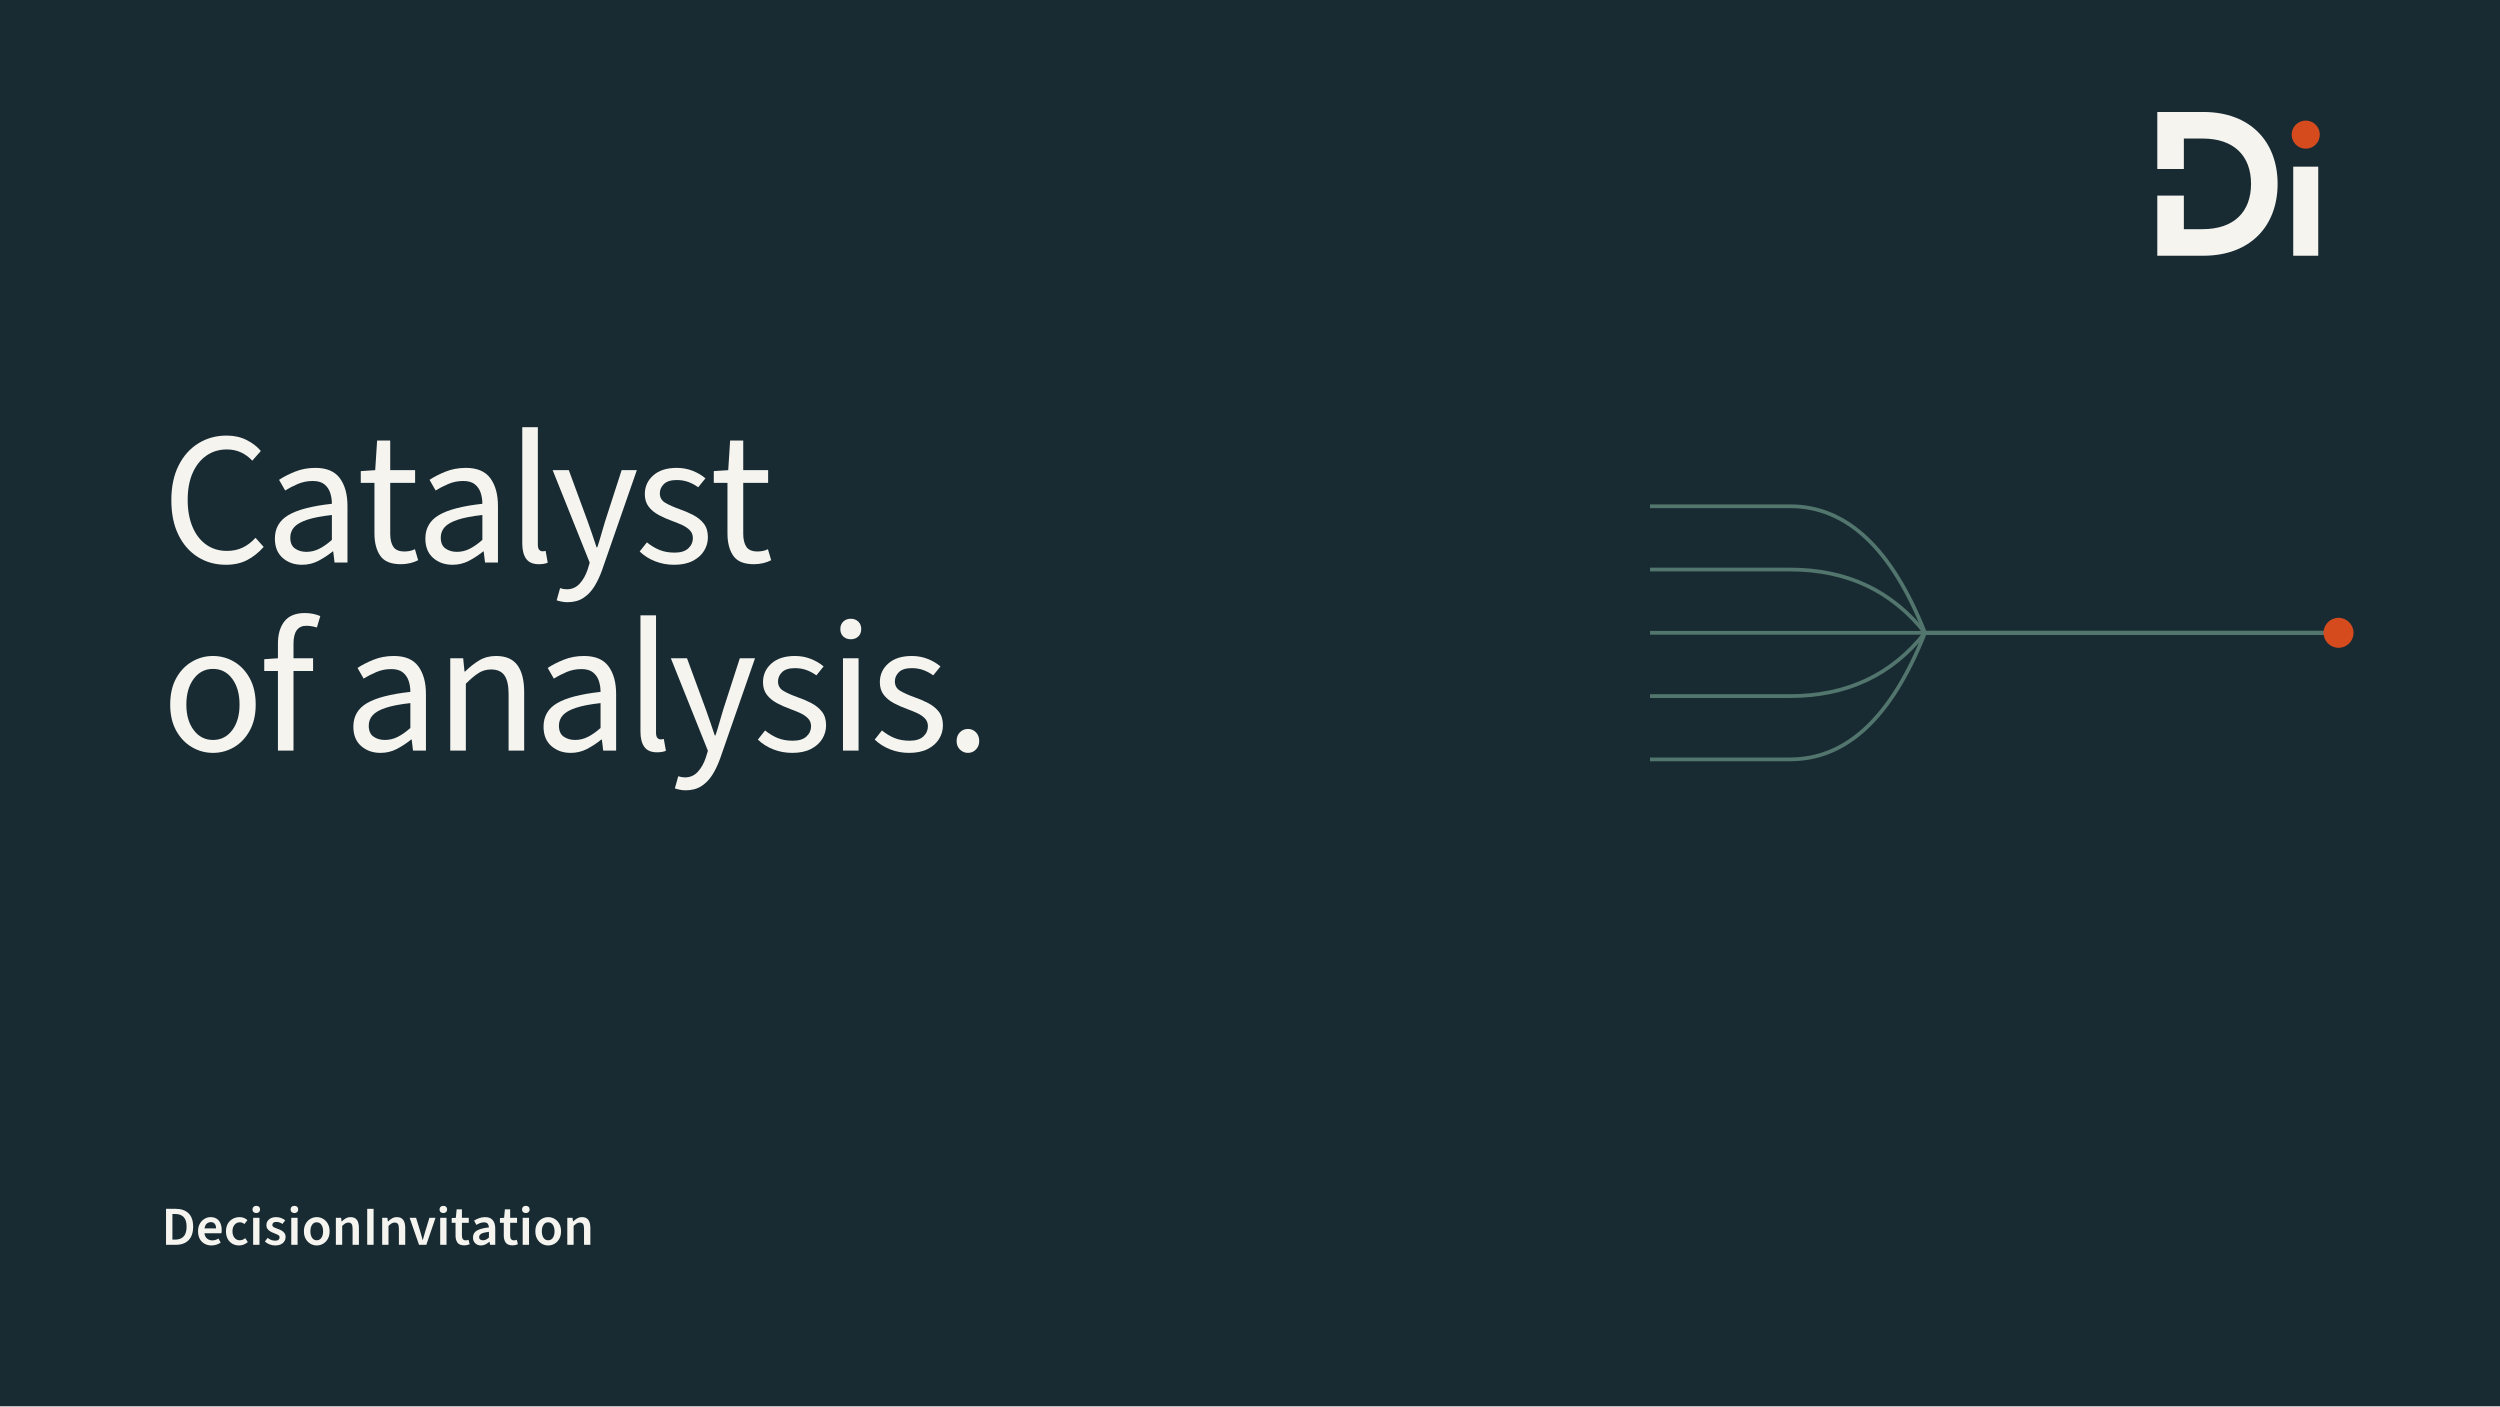
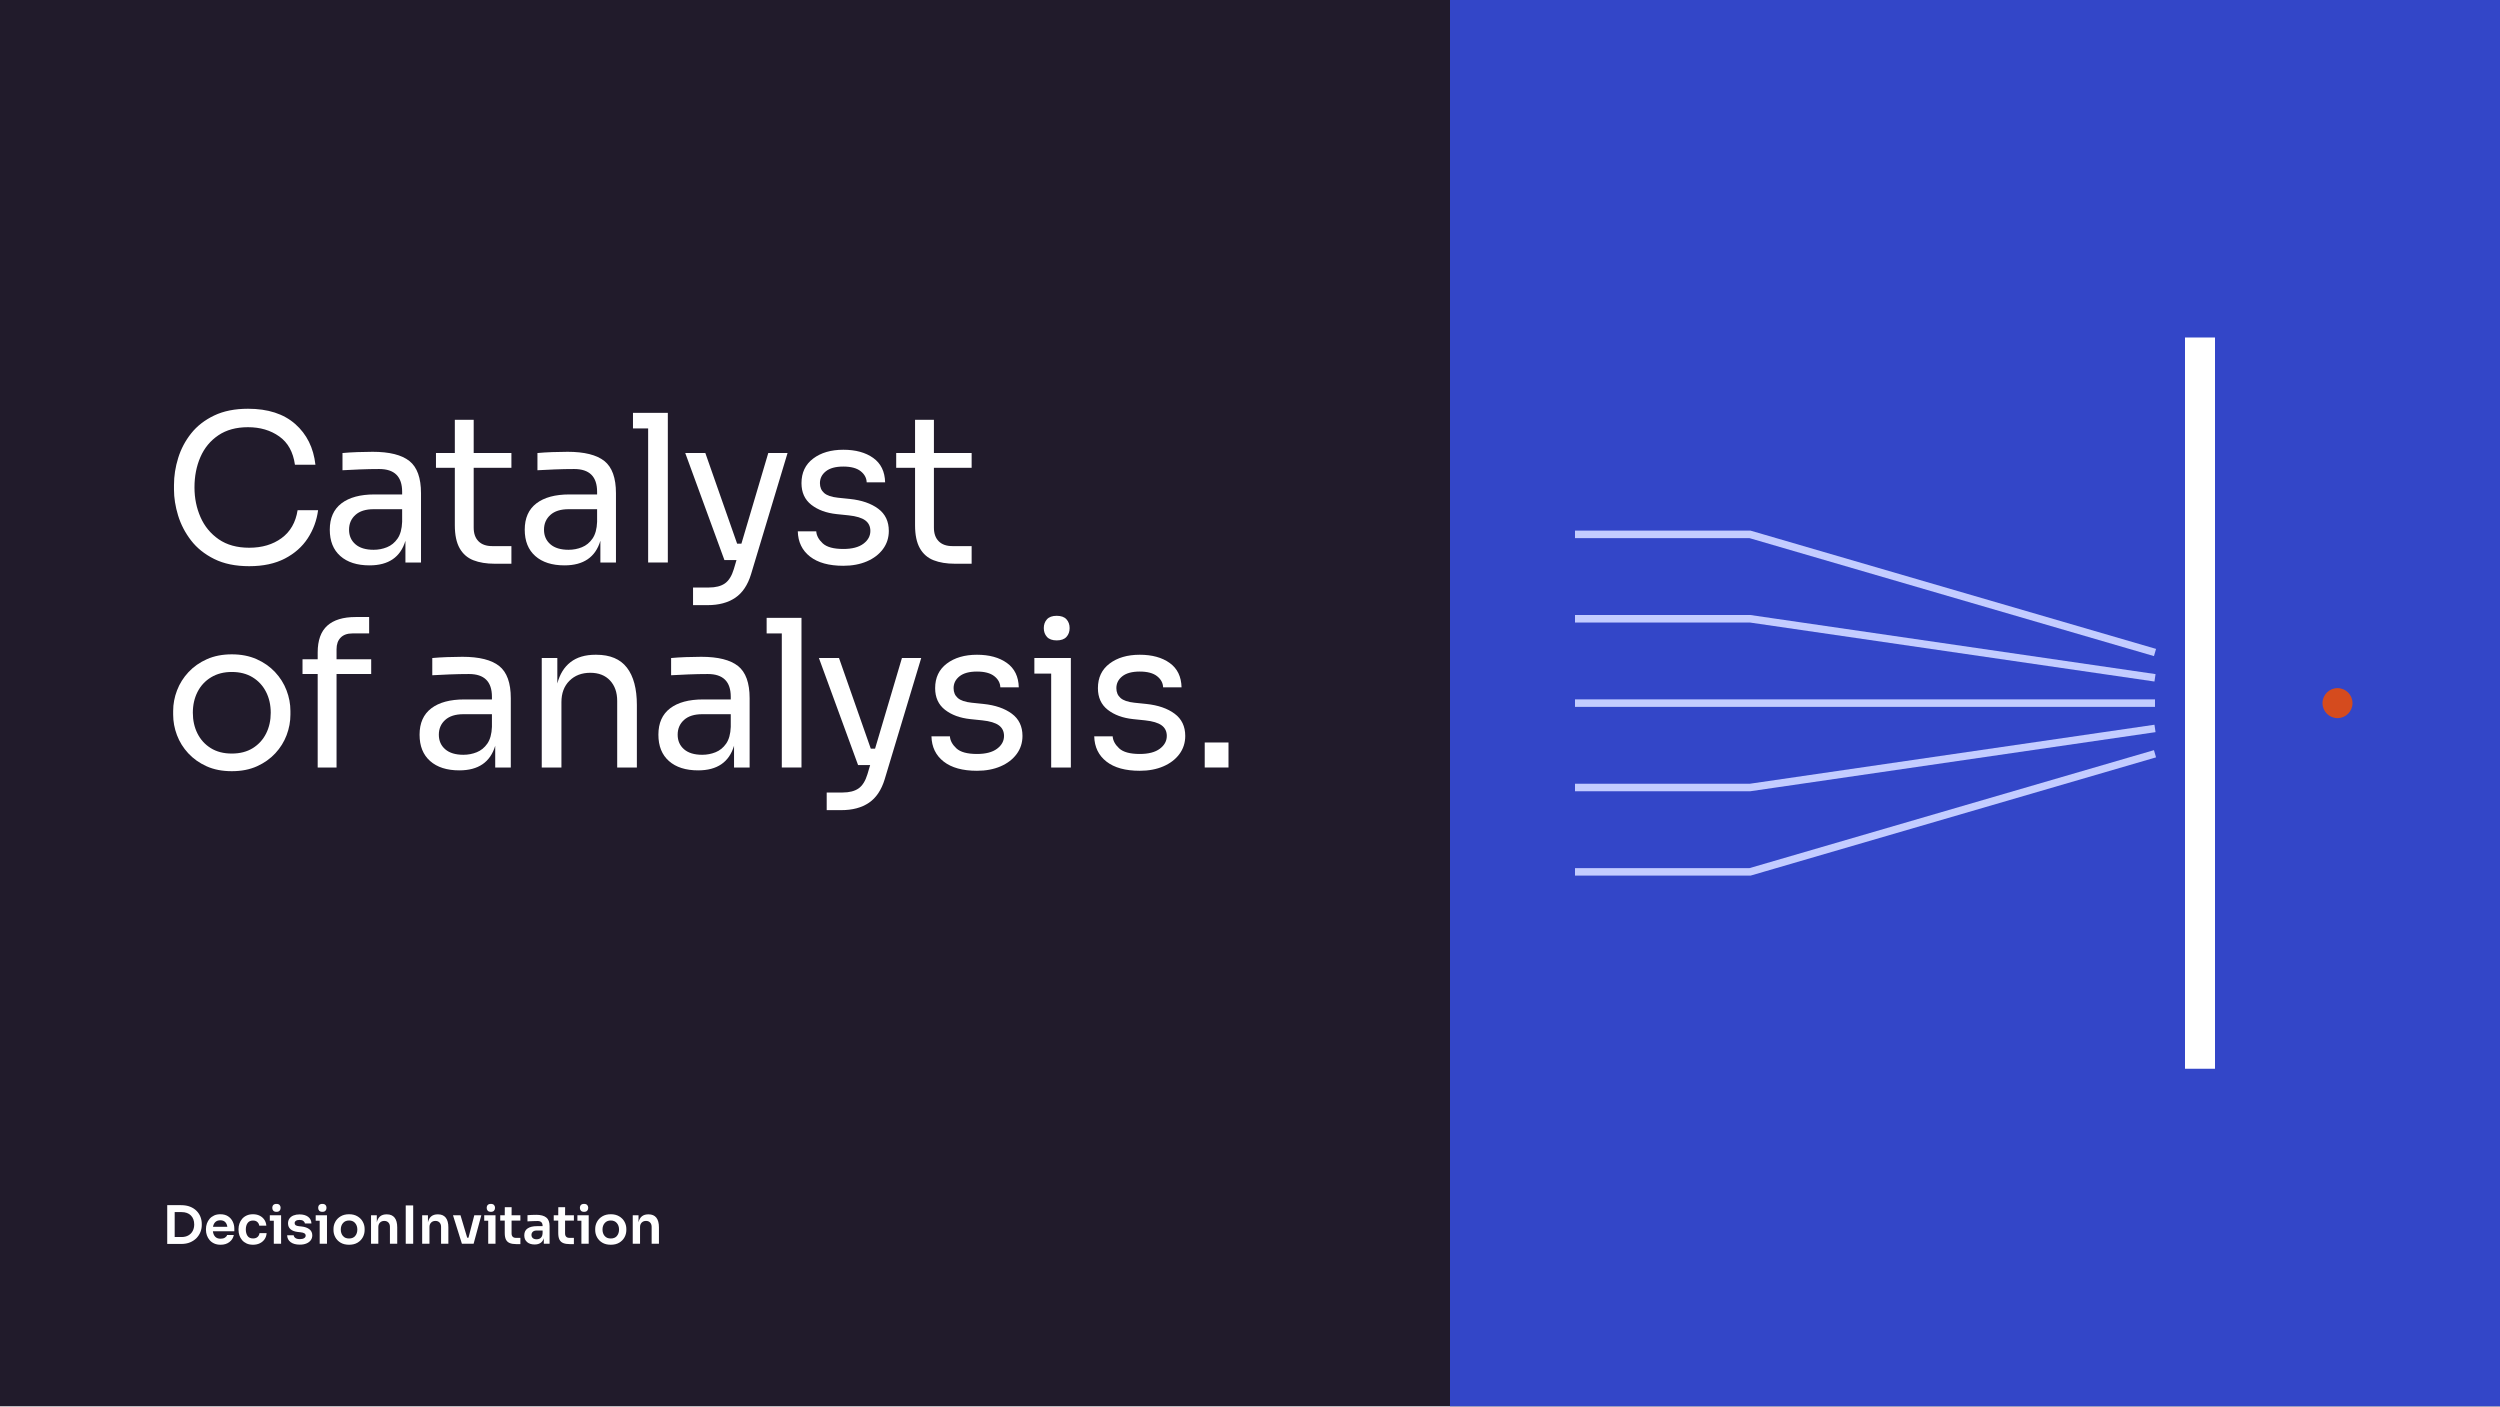
<svg xmlns="http://www.w3.org/2000/svg" width="1920" height="1080" viewBox="0 0 1920 1080" role="img">
-   <rect width="1920" height="1080" fill="#182B33" />
-   <g fill="#F5F4EF">
-     <path d="M173.467 433.751Q161.501 433.751 152.017 427.841Q142.532 421.932 137.06 410.842Q131.588 399.752 131.588 384.138Q131.588 368.671 137.133 357.581Q142.678 346.491 152.308 340.508Q161.939 334.525 174.051 334.525Q182.66 334.525 189.445 337.955Q196.23 341.384 200.316 346.345L193.75 353.787Q189.956 349.701 185.068 347.439Q180.179 345.178 174.196 345.178Q165.295 345.178 158.51 349.92Q151.725 354.662 147.931 363.272Q144.137 371.881 144.137 383.846Q144.137 395.812 147.858 404.64Q151.579 413.468 158.364 418.284Q165.149 423.099 174.342 423.099Q181.055 423.099 186.381 420.545Q191.707 417.992 196.23 413.03L202.505 420.035Q196.668 426.601 189.737 430.176Q182.806 433.751 173.467 433.751Z" />
-     <path d="M231.981 433.751Q223.08 433.751 217.097 428.498Q211.114 423.245 211.114 413.614Q211.114 401.649 221.62 395.52Q232.127 389.391 254.89 386.911Q254.89 382.387 253.577 378.447Q252.264 374.508 249.126 371.954Q245.989 369.4 240.152 369.4Q234.024 369.4 228.625 371.735Q223.226 374.07 218.994 376.696L214.324 368.525Q219.286 365.169 226.509 362.25Q233.732 359.332 242.195 359.332Q255.182 359.332 261.019 367.284Q266.856 375.237 266.856 388.516V432.0H256.933L255.912 423.537H255.474Q250.221 427.768 244.457 430.76Q238.693 433.751 231.981 433.751ZM235.337 423.828Q240.444 423.828 245.114 421.494Q249.783 419.159 254.89 414.636V395.52Q242.925 396.833 235.921 399.168Q228.916 401.503 225.925 404.859Q222.934 408.215 222.934 412.884Q222.934 418.721 226.582 421.275Q230.23 423.828 235.337 423.828Z" />
-     <path d="M307.859 433.313Q296.477 433.313 292.027 426.82Q287.576 420.326 287.576 409.674V370.86H277.07V361.812L288.16 361.083L289.619 338.319H299.688V361.083H318.803V370.86H299.688V409.966Q299.688 416.387 302.095 419.962Q304.503 423.537 310.632 423.537Q312.529 423.537 314.572 423.172Q316.614 422.807 318.657 421.786L321.138 430.249Q318.365 431.708 314.936 432.511Q311.507 433.313 307.859 433.313Z" />
-     <path d="M347.549 433.751Q338.648 433.751 332.666 428.498Q326.683 423.245 326.683 413.614Q326.683 401.649 337.189 395.52Q347.695 389.391 370.459 386.911Q370.459 382.387 369.146 378.447Q367.832 374.508 364.695 371.954Q361.558 369.4 355.721 369.4Q349.592 369.4 344.193 371.735Q338.794 374.07 334.563 376.696L329.893 368.525Q334.854 365.169 342.077 362.25Q349.3 359.332 357.764 359.332Q370.751 359.332 376.588 367.284Q382.424 375.237 382.424 388.516V432.0H372.502L371.48 423.537H371.043Q365.789 427.768 360.026 430.76Q354.262 433.751 347.549 433.751ZM350.906 423.828Q356.013 423.828 360.682 421.494Q365.352 419.159 370.459 414.636V395.52Q358.493 396.833 351.489 399.168Q344.485 401.503 341.494 404.859Q338.502 408.215 338.502 412.884Q338.502 418.721 342.15 421.275Q345.798 423.828 350.906 423.828Z" />
-     <path d="M413.797 433.313Q407.085 433.313 404.093 429.155Q401.102 424.996 401.102 417.408V328.105H413.068V418.284Q413.068 421.056 414.089 422.223Q415.11 423.391 416.57 423.391Q417.153 423.391 417.664 423.318Q418.175 423.245 419.05 423.099L420.655 432.146Q418.029 433.313 413.797 433.313Z" />
-     <path d="M435.831 462.497Q433.496 462.497 431.38 462.06Q429.265 461.622 427.514 461.038L430.14 451.699Q432.767 452.575 435.247 452.575Q441.23 452.575 445.17 448.27Q449.11 443.965 451.299 437.399L452.904 432.146L424.449 361.083H436.852L451.299 400.335Q452.904 404.859 454.728 410.112Q456.552 415.365 458.157 420.326H458.74Q460.346 415.511 461.805 410.258Q463.264 405.005 464.723 400.335L477.418 361.083H489.092L462.388 437.837Q459.908 444.841 456.479 450.386Q453.05 455.931 448.015 459.214Q442.981 462.497 435.831 462.497Z" />
-     <path d="M517.692 433.751Q509.958 433.751 503.1 431.052Q496.242 428.352 491.281 423.537L496.826 416.532Q501.495 420.326 506.529 422.369Q511.564 424.412 518.13 424.412Q525.134 424.412 528.636 421.129Q532.138 417.846 532.138 413.322Q532.138 409.674 529.804 407.267Q527.469 404.859 523.821 403.181Q520.173 401.503 516.087 400.044Q510.834 398.147 506.019 395.593Q501.203 393.039 498.212 389.172Q495.22 385.306 495.22 379.469Q495.22 370.86 501.714 365.096Q508.207 359.332 519.735 359.332Q526.301 359.332 531.992 361.594Q537.683 363.855 541.769 367.357L536.224 374.216Q532.576 371.589 528.563 370.13Q524.55 368.671 519.735 368.671Q513.023 368.671 509.885 371.735Q506.748 374.799 506.748 378.885Q506.748 383.7 510.98 386.181Q515.212 388.662 521.778 390.996Q527.323 392.893 532.357 395.52Q537.391 398.147 540.529 402.159Q543.666 406.172 543.666 412.593Q543.666 418.284 540.675 423.099Q537.683 427.914 531.919 430.833Q526.156 433.751 517.692 433.751Z" />
-     <path d="M578.979 433.313Q567.597 433.313 563.146 426.82Q558.696 420.326 558.696 409.674V370.86H548.189V361.812L559.279 361.083L560.739 338.319H570.807V361.083H589.923V370.86H570.807V409.966Q570.807 416.387 573.215 419.962Q575.622 423.537 581.751 423.537Q583.648 423.537 585.691 423.172Q587.734 422.807 589.777 421.786L592.257 430.249Q589.485 431.708 586.056 432.511Q582.627 433.313 578.979 433.313Z" />
+   <rect width="1920" height="1080" fill="#211B2B" />
+   <rect x="1113.6" width="806.4" height="1080" fill="#3346C8" />
+   <g fill="#FFFFFF">
+     <path d="M191.397 434.834Q175.653 434.834 164.554 429.324Q153.454 423.813 146.684 414.996Q139.914 406.18 136.765 395.868Q133.617 385.555 133.617 375.951V372.488Q133.617 362.097 136.844 351.706Q140.072 341.315 146.842 332.813Q153.612 324.311 164.475 319.116Q175.338 313.92 190.452 313.92Q213.439 313.92 226.742 325.649Q240.046 337.379 242.25 356.901H226.506Q224.46 342.259 214.462 335.174Q204.465 328.09 190.452 328.09Q176.913 328.09 167.702 334.308Q158.492 340.527 153.926 350.997Q149.361 361.467 149.361 374.377Q149.361 386.657 154.005 397.206Q158.65 407.754 168.017 414.209Q177.385 420.664 191.397 420.664Q206.196 420.664 216.273 413.265Q226.349 405.865 228.553 391.853H244.297Q242.723 403.661 236.346 413.422Q229.97 423.183 218.713 429.009Q207.456 434.834 191.397 434.834Z" />
+     <path d="M283.814 434.204Q269.487 434.204 261.379 427.041Q253.271 419.877 253.271 406.81Q253.271 393.427 262.245 386.579Q271.219 379.73 287.593 379.73H308.847V377.683Q308.847 360.207 291.214 360.207Q283.972 360.207 276.1 360.522Q268.228 360.837 263.032 361.152V347.927Q268.07 347.455 274.289 347.219Q280.508 346.982 286.176 346.982Q305.541 346.982 314.436 354.067Q323.332 361.152 323.332 378.785V432.0H311.366V415.311Q305.699 434.204 283.814 434.204ZM286.963 422.239Q292.316 422.239 297.197 420.271Q302.077 418.303 305.305 413.658Q308.532 409.014 308.847 400.827V391.066H286.963Q277.832 391.066 272.951 395.474Q268.07 399.882 268.07 406.81Q268.07 413.737 272.951 417.988Q277.832 422.239 286.963 422.239Z" />
+     <path d="M379.853 432.945Q370.406 432.945 363.558 430.268Q356.709 427.592 353.009 421.058Q349.309 414.524 349.309 403.346V359.263H334.825V347.927H349.309V322.422H363.794V347.927H392.763V359.263H363.794V405.235Q363.794 412.005 367.494 415.705Q371.194 419.405 377.964 419.405H392.763V432.945Z" />
+     <path d="M433.54 434.204Q419.213 434.204 411.105 427.041Q402.996 419.877 402.996 406.81Q402.996 393.427 411.971 386.579Q420.945 379.73 437.318 379.73H458.573V377.683Q458.573 360.207 440.94 360.207Q433.697 360.207 425.825 360.522Q417.953 360.837 412.758 361.152V347.927Q417.796 347.455 424.015 347.219Q430.234 346.982 435.901 346.982Q455.267 346.982 464.162 354.067Q473.057 361.152 473.057 378.785V432.0H461.092V415.311Q455.424 434.204 433.54 434.204ZM436.689 422.239Q442.042 422.239 446.922 420.271Q451.803 418.303 455.03 413.658Q458.258 409.014 458.573 400.827V391.066H436.689Q427.557 391.066 422.676 395.474Q417.796 399.882 417.796 406.81Q417.796 413.737 422.676 417.988Q427.557 422.239 436.689 422.239Z" />
+     <path d="M497.775 432.0V329.034H486.125V317.069H512.89V432.0Z" />
+     <path d="M556.343 430.111 526.272 347.927H541.701L566.104 417.516H569.411L590.035 347.927H604.835L576.81 440.974Q573.032 453.412 564.687 459.08Q556.343 464.748 543.433 464.748H532.255V451.208H544.378Q552.25 451.208 556.737 448.059Q561.224 444.91 563.585 437.038L565.632 430.111Z" />
+     <path d="M647.658 434.519Q631.127 434.519 622.074 427.434Q613.021 420.349 612.707 408.069H626.876Q627.191 412.95 631.836 417.279Q636.48 421.609 647.658 421.609Q657.734 421.609 663.087 417.594Q668.44 413.58 668.44 407.754Q668.44 402.559 664.504 399.646Q660.568 396.733 651.752 395.789L642.62 394.844Q630.655 393.585 623.098 387.681Q615.54 381.777 615.54 371.071Q615.54 358.948 624.515 352.178Q633.489 345.408 647.658 345.408Q661.828 345.408 670.644 351.706Q679.461 358.003 679.776 370.441H665.606Q665.449 365.403 660.962 361.86Q656.475 358.318 647.658 358.318Q638.842 358.318 634.276 361.939Q629.71 365.56 629.71 371.071Q629.71 375.794 632.938 378.628Q636.165 381.462 643.565 382.249L652.696 383.194Q666.236 384.611 674.423 390.672Q682.61 396.733 682.61 407.754Q682.61 415.626 678.123 421.688Q673.636 427.749 665.764 431.134Q657.892 434.519 647.658 434.519Z" />
+     <path d="M733.306 432.945Q723.859 432.945 717.011 430.268Q710.162 427.592 706.462 421.058Q702.762 414.524 702.762 403.346V359.263H688.278V347.927H702.762V322.422H717.247V347.927H746.216V359.263H717.247V405.235Q717.247 412.005 720.947 415.705Q724.646 419.405 731.416 419.405H746.216V432.945Z" />
  </g>
-   <g fill="#F5F4EF">
-     <path d="M163.544 578.212Q154.935 578.212 147.42 573.834Q139.905 569.457 135.309 561.139Q130.712 552.822 130.712 541.148Q130.712 529.183 135.309 520.865Q139.905 512.548 147.42 508.17Q154.935 503.793 163.544 503.793Q172.3 503.793 179.741 508.17Q187.183 512.548 191.78 520.865Q196.376 529.183 196.376 541.148Q196.376 552.822 191.78 561.139Q187.183 569.457 179.741 573.834Q172.3 578.212 163.544 578.212ZM163.544 568.289Q172.737 568.289 178.355 560.774Q183.973 553.26 183.973 541.148Q183.973 528.891 178.355 521.303Q172.737 513.715 163.544 513.715Q154.497 513.715 148.806 521.303Q143.116 528.891 143.116 541.148Q143.116 553.26 148.806 560.774Q154.497 568.289 163.544 568.289Z" />
-     <path d="M213.449 576.461V515.32H202.943V506.273L213.449 505.544V494.308Q213.449 483.51 218.483 477.162Q223.517 470.815 234.17 470.815Q237.526 470.815 240.59 471.471Q243.654 472.128 245.989 473.149L243.363 481.905Q238.985 480.591 235.337 480.591Q225.414 480.591 225.414 494.308V505.544H240.444V515.32H225.414V576.461Z" />
-     <path d="M292.246 578.212Q283.345 578.212 277.362 572.959Q271.379 567.706 271.379 558.075Q271.379 546.109 281.885 539.981Q292.392 533.852 315.155 531.372Q315.155 526.848 313.842 522.908Q312.529 518.968 309.391 516.415Q306.254 513.861 300.417 513.861Q294.289 513.861 288.89 516.196Q283.491 518.531 279.259 521.157L274.589 512.986Q279.551 509.629 286.774 506.711Q293.997 503.793 302.46 503.793Q315.447 503.793 321.284 511.745Q327.121 519.698 327.121 532.977V576.461H317.198L316.177 567.997H315.739Q310.486 572.229 304.722 575.22Q298.958 578.212 292.246 578.212ZM295.602 568.289Q300.709 568.289 305.379 565.955Q310.048 563.62 315.155 559.096V539.981Q303.19 541.294 296.186 543.629Q289.181 545.964 286.19 549.32Q283.199 552.676 283.199 557.345Q283.199 563.182 286.847 565.736Q290.495 568.289 295.602 568.289Z" />
-     <path d="M345.798 576.461V505.544H355.721L356.742 515.758H357.18Q362.287 510.651 367.978 507.222Q373.669 503.793 380.965 503.793Q392.201 503.793 397.381 510.87Q402.561 517.947 402.561 531.517V576.461H390.596V533.123Q390.596 523.2 387.386 518.676Q384.175 514.153 377.171 514.153Q371.772 514.153 367.468 516.925Q363.163 519.698 357.764 525.097V576.461Z" />
-     <path d="M438.312 578.212Q429.411 578.212 423.428 572.959Q417.445 567.706 417.445 558.075Q417.445 546.109 427.951 539.981Q438.458 533.852 461.221 531.372Q461.221 526.848 459.908 522.908Q458.595 518.968 455.457 516.415Q452.32 513.861 446.483 513.861Q440.355 513.861 434.956 516.196Q429.556 518.531 425.325 521.157L420.655 512.986Q425.617 509.629 432.84 506.711Q440.063 503.793 448.526 503.793Q461.513 503.793 467.35 511.745Q473.187 519.698 473.187 532.977V576.461H463.264L462.243 567.997H461.805Q456.552 572.229 450.788 575.22Q445.024 578.212 438.312 578.212ZM441.668 568.289Q446.775 568.289 451.444 565.955Q456.114 563.62 461.221 559.096V539.981Q449.256 541.294 442.252 543.629Q435.247 545.964 432.256 549.32Q429.265 552.676 429.265 557.345Q429.265 563.182 432.913 565.736Q436.561 568.289 441.668 568.289Z" />
-     <path d="M504.559 577.774Q497.847 577.774 494.856 573.615Q491.864 569.457 491.864 561.869V472.566H503.83V562.744Q503.83 565.517 504.851 566.684Q505.873 567.852 507.332 567.852Q507.916 567.852 508.426 567.779Q508.937 567.706 509.812 567.56L511.418 576.607Q508.791 577.774 504.559 577.774Z" />
-     <path d="M526.593 606.958Q524.259 606.958 522.143 606.52Q520.027 606.083 518.276 605.499L520.902 596.16Q523.529 597.036 526.01 597.036Q531.992 597.036 535.932 592.731Q539.872 588.426 542.061 581.86L543.666 576.607L515.212 505.544H527.615L542.061 544.796Q543.666 549.32 545.49 554.573Q547.314 559.826 548.919 564.787H549.503Q551.108 559.972 552.567 554.719Q554.026 549.466 555.485 544.796L568.18 505.544H579.854L553.151 582.298Q550.67 589.302 547.241 594.847Q543.812 600.392 538.778 603.675Q533.743 606.958 526.593 606.958Z" />
-     <path d="M608.454 578.212Q600.721 578.212 593.862 575.512Q587.004 572.813 582.043 567.997L587.588 560.993Q592.257 564.787 597.292 566.83Q602.326 568.873 608.892 568.873Q615.896 568.873 619.398 565.59Q622.9 562.307 622.9 557.783Q622.9 554.135 620.566 551.727Q618.231 549.32 614.583 547.642Q610.935 545.964 606.849 544.504Q601.596 542.607 596.781 540.054Q591.965 537.5 588.974 533.633Q585.983 529.766 585.983 523.93Q585.983 515.32 592.476 509.556Q598.97 503.793 610.497 503.793Q617.064 503.793 622.755 506.054Q628.445 508.316 632.531 511.818L626.986 518.676Q623.338 516.05 619.325 514.591Q615.313 513.132 610.497 513.132Q603.785 513.132 600.648 516.196Q597.51 519.26 597.51 523.346Q597.51 528.161 601.742 530.642Q605.974 533.123 612.54 535.457Q618.085 537.354 623.119 539.981Q628.154 542.607 631.291 546.62Q634.428 550.633 634.428 557.053Q634.428 562.744 631.437 567.56Q628.445 572.375 622.682 575.293Q616.918 578.212 608.454 578.212Z" />
-     <path d="M647.415 576.461V505.544H659.38V576.461ZM653.398 490.952Q649.896 490.952 647.634 488.836Q645.372 486.72 645.372 483.072Q645.372 479.57 647.634 477.381Q649.896 475.192 653.398 475.192Q656.9 475.192 659.162 477.381Q661.423 479.57 661.423 483.072Q661.423 486.72 659.162 488.836Q656.9 490.952 653.398 490.952Z" />
-     <path d="M698.195 578.212Q690.461 578.212 683.603 575.512Q676.745 572.813 671.784 567.997L677.329 560.993Q681.998 564.787 687.032 566.83Q692.067 568.873 698.633 568.873Q705.637 568.873 709.139 565.59Q712.641 562.307 712.641 557.783Q712.641 554.135 710.307 551.727Q707.972 549.32 704.324 547.642Q700.676 545.964 696.59 544.504Q691.337 542.607 686.522 540.054Q681.706 537.5 678.715 533.633Q675.724 529.766 675.724 523.93Q675.724 515.32 682.217 509.556Q688.71 503.793 700.238 503.793Q706.804 503.793 712.495 506.054Q718.186 508.316 722.272 511.818L716.727 518.676Q713.079 516.05 709.066 514.591Q705.053 513.132 700.238 513.132Q693.526 513.132 690.388 516.196Q687.251 519.26 687.251 523.346Q687.251 528.161 691.483 530.642Q695.715 533.123 702.281 535.457Q707.826 537.354 712.86 539.981Q717.894 542.607 721.032 546.62Q724.169 550.633 724.169 557.053Q724.169 562.744 721.178 567.56Q718.186 572.375 712.422 575.293Q706.659 578.212 698.195 578.212Z" />
-     <path d="M743.43 578.212Q739.782 578.212 737.229 575.658Q734.675 573.105 734.675 569.165Q734.675 564.933 737.229 562.38Q739.782 559.826 743.43 559.826Q746.932 559.826 749.486 562.38Q752.04 564.933 752.04 569.165Q752.04 573.105 749.486 575.658Q746.932 578.212 743.43 578.212Z" />
+   <g fill="#FFFFFF">
+     <path d="M178.015 592.274Q166.994 592.274 158.65 588.495Q150.305 584.717 144.559 578.498Q138.812 572.279 135.9 564.564Q132.987 556.85 132.987 548.82V545.987Q132.987 537.957 135.978 530.164Q138.97 522.371 144.795 516.152Q150.62 509.933 158.964 506.233Q167.309 502.533 178.015 502.533Q188.721 502.533 197.065 506.233Q205.409 509.933 211.235 516.152Q217.06 522.371 220.051 530.164Q223.043 537.957 223.043 545.987V548.82Q223.043 556.85 220.13 564.564Q217.217 572.279 211.471 578.498Q205.724 584.717 197.38 588.495Q189.036 592.274 178.015 592.274ZM178.015 578.734Q187.461 578.734 194.152 574.562Q200.844 570.39 204.386 563.305Q207.928 556.22 207.928 547.404Q207.928 538.429 204.307 531.345Q200.686 524.26 193.995 520.166Q187.304 516.073 178.015 516.073Q168.883 516.073 162.113 520.166Q155.343 524.26 151.722 531.345Q148.101 538.429 148.101 547.404Q148.101 556.22 151.644 563.305Q155.186 570.39 161.877 574.562Q168.568 578.734 178.015 578.734Z" />
+     <path d="M243.982 589.44V517.647H232.332V506.312H243.982V501.116Q243.982 487.104 251.382 480.492Q258.781 473.879 273.108 473.879H283.5V486.474H270.589Q264.764 486.474 261.615 489.702Q258.467 492.929 258.467 498.597V506.312H285.074V517.647H258.467V589.44Z" />
+     <path d="M352.773 591.644Q338.446 591.644 330.338 584.481Q322.23 577.317 322.23 564.25Q322.23 550.867 331.204 544.019Q340.178 537.17 356.552 537.17H377.806V535.123Q377.806 517.647 360.173 517.647Q352.931 517.647 345.059 517.962Q337.187 518.277 331.991 518.592V505.367Q337.029 504.895 343.248 504.659Q349.467 504.422 355.135 504.422Q374.5 504.422 383.395 511.507Q392.291 518.592 392.291 536.225V589.44H380.325V572.751Q374.657 591.644 352.773 591.644ZM355.922 579.679Q361.275 579.679 366.156 577.711Q371.036 575.743 374.264 571.098Q377.491 566.454 377.806 558.267V548.506H355.922Q346.79 548.506 341.91 552.914Q337.029 557.322 337.029 564.25Q337.029 571.177 341.91 575.428Q346.79 579.679 355.922 579.679Z" />
+     <path d="M416.064 589.44V505.367H428.029V524.89Q430.863 514.184 438.184 508.516Q445.505 502.848 457.313 502.848H457.943Q473.844 502.848 481.48 512.767Q489.116 522.685 489.116 541.421V589.44H474.002V538.272Q474.002 528.511 468.492 522.607Q462.981 516.703 453.377 516.703Q443.459 516.703 437.318 522.843Q431.178 528.983 431.178 539.217V589.44Z" />
+     <path d="M536.191 591.644Q521.864 591.644 513.756 584.481Q505.647 577.317 505.647 564.25Q505.647 550.867 514.621 544.019Q523.596 537.17 539.969 537.17H561.224V535.123Q561.224 517.647 543.59 517.647Q536.348 517.647 528.476 517.962Q520.604 518.277 515.409 518.592V505.367Q520.447 504.895 526.666 504.659Q532.884 504.422 538.552 504.422Q557.917 504.422 566.813 511.507Q575.708 518.592 575.708 536.225V589.44H563.743V572.751Q558.075 591.644 536.191 591.644ZM539.34 579.679Q544.692 579.679 549.573 577.711Q554.454 575.743 557.681 571.098Q560.909 566.454 561.224 558.267V548.506H539.34Q530.208 548.506 525.327 552.914Q520.447 557.322 520.447 564.25Q520.447 571.177 525.327 575.428Q530.208 579.679 539.34 579.679Z" />
+     <path d="M600.426 589.44V486.474H588.776V474.509H615.54V589.44Z" />
+     <path d="M658.994 587.551 628.923 505.367H644.352L668.755 574.956H672.061L692.686 505.367H707.485L679.461 598.414Q675.683 610.852 667.338 616.52Q658.994 622.188 646.084 622.188H634.906V608.648H647.028Q654.9 608.648 659.388 605.499Q663.875 602.35 666.236 594.478L668.283 587.551Z" />
+     <path d="M750.309 591.959Q733.778 591.959 724.725 584.874Q715.672 577.789 715.357 565.509H729.527Q729.842 570.39 734.486 574.719Q739.131 579.049 750.309 579.049Q760.385 579.049 765.738 575.034Q771.091 571.02 771.091 565.194Q771.091 559.999 767.155 557.086Q763.219 554.173 754.403 553.229L745.271 552.284Q733.306 551.025 725.748 545.121Q718.191 539.217 718.191 528.511Q718.191 516.388 727.165 509.618Q736.14 502.848 750.309 502.848Q764.479 502.848 773.295 509.146Q782.112 515.443 782.427 527.881H768.257Q768.1 522.843 763.613 519.3Q759.126 515.758 750.309 515.758Q741.492 515.758 736.927 519.379Q732.361 523 732.361 528.511Q732.361 533.234 735.588 536.068Q738.816 538.902 746.216 539.689L755.347 540.634Q768.887 542.051 777.074 548.112Q785.261 554.173 785.261 565.194Q785.261 573.066 780.774 579.128Q776.287 585.189 768.415 588.574Q760.543 591.959 750.309 591.959Z" />
+     <path d="M811.553 491.827Q806.515 491.827 804.075 489.151Q801.635 486.474 801.635 482.381Q801.635 478.287 804.075 475.611Q806.515 472.934 811.553 472.934Q816.591 472.934 819.032 475.611Q821.472 478.287 821.472 482.381Q821.472 486.474 819.032 489.151Q816.591 491.827 811.553 491.827ZM807.302 589.44V517.332H794.392V505.367H822.417V589.44Z" />
+     <path d="M875.316 591.959Q858.785 591.959 849.732 584.874Q840.68 577.789 840.365 565.509H854.534Q854.849 570.39 859.494 574.719Q864.138 579.049 875.316 579.049Q885.393 579.049 890.746 575.034Q896.099 571.02 896.099 565.194Q896.099 559.999 892.163 557.086Q888.227 554.173 879.41 553.229L870.278 552.284Q858.313 551.025 850.756 545.121Q843.199 539.217 843.199 528.511Q843.199 516.388 852.173 509.618Q861.147 502.848 875.316 502.848Q889.486 502.848 898.303 509.146Q907.119 515.443 907.434 527.881H893.265Q893.107 522.843 888.62 519.3Q884.133 515.758 875.316 515.758Q866.5 515.758 861.934 519.379Q857.368 523 857.368 528.511Q857.368 533.234 860.596 536.068Q863.823 538.902 871.223 539.689L880.355 540.634Q893.894 542.051 902.081 548.112Q910.268 554.173 910.268 565.194Q910.268 573.066 905.781 579.128Q901.294 585.189 893.422 588.574Q885.55 591.959 875.316 591.959Z" />
+     <path d="M925.225 589.44V570.232H943.488V589.44Z" />
  </g>
-   <g fill="#F5F4EF">
-     <path d="M127.506 956.0V928.375H134.898Q141.234 928.375 144.782 931.796Q148.33 935.218 148.33 942.061Q148.33 948.946 144.824 952.473Q141.318 956.0 135.151 956.0ZM132.406 952.029H134.56Q138.742 952.029 141.023 949.601Q143.304 947.172 143.304 942.061Q143.304 936.992 141.023 934.669Q138.742 932.346 134.56 932.346H132.406Z" />
-     <path d="M161.805 938.597Q160.284 938.597 158.911 939.632Q157.539 940.667 157.074 943.412H165.944Q165.944 941.174 164.931 939.885Q163.917 938.597 161.805 938.597ZM162.396 956.507Q159.482 956.507 157.137 955.219Q154.793 953.93 153.441 951.501Q152.09 949.073 152.09 945.609Q152.09 942.23 153.484 939.801Q154.877 937.372 157.074 936.063Q159.27 934.753 161.72 934.753Q164.55 934.753 166.451 936.02Q168.352 937.288 169.302 939.505Q170.253 941.723 170.253 944.595Q170.253 945.989 169.999 947.13H156.989Q157.412 949.96 159.123 951.29Q160.833 952.621 162.988 952.621Q165.564 952.621 167.803 951.185L169.492 954.31Q168.056 955.324 166.219 955.916Q164.381 956.507 162.396 956.507Z" />
-     <path d="M183.643 956.507Q180.771 956.507 178.49 955.219Q176.209 953.93 174.878 951.501Q173.548 949.073 173.548 945.651Q173.548 942.188 174.984 939.759Q176.42 937.33 178.806 936.042Q181.193 934.753 183.939 934.753Q185.924 934.753 187.423 935.387Q188.923 936.02 190.021 937.076L187.698 940.076Q187.022 939.484 186.156 939.104Q185.29 938.724 184.192 938.724Q181.742 938.724 180.137 940.625Q178.532 942.525 178.532 945.651Q178.532 948.735 180.095 950.636Q181.658 952.536 184.108 952.536Q185.332 952.536 186.41 952.093Q187.487 951.649 188.332 950.889L190.317 953.888Q189.007 955.071 187.297 955.789Q185.586 956.507 183.643 956.507Z" />
-     <path d="M194.414 956.0V935.26H199.272V956.0ZM196.822 931.628Q195.512 931.628 194.71 930.867Q193.907 930.107 193.907 928.84Q193.907 927.615 194.71 926.854Q195.512 926.094 196.822 926.094Q198.131 926.094 198.934 926.854Q199.736 927.615 199.736 928.84Q199.736 930.107 198.934 930.867Q198.131 931.628 196.822 931.628Z" />
-     <path d="M211.268 956.507Q209.114 956.507 207.023 955.704Q204.932 954.902 203.411 953.466L205.565 950.678Q206.917 951.818 208.374 952.325Q209.832 952.832 211.437 952.832Q213.126 952.832 213.929 952.114Q214.732 951.396 214.732 950.34Q214.732 949.03 213.422 948.355Q212.113 947.679 210.381 947.045Q208.902 946.496 207.572 945.715Q206.241 944.933 205.418 943.772Q204.594 942.61 204.594 940.963Q204.594 938.217 206.621 936.485Q208.649 934.753 212.113 934.753Q214.225 934.753 215.999 935.45Q217.773 936.147 219.04 937.245L216.886 939.991Q214.689 938.428 212.239 938.428Q210.676 938.428 209.916 939.083Q209.156 939.738 209.156 940.709Q209.156 941.85 210.254 942.462Q211.352 943.075 213.295 943.75Q214.9 944.3 216.273 945.081Q217.646 945.862 218.491 947.066Q219.336 948.27 219.336 950.086Q219.336 952.748 217.266 954.627Q215.196 956.507 211.268 956.507Z" />
-     <path d="M223.686 956.0V935.26H228.544V956.0ZM226.094 931.628Q224.785 931.628 223.982 930.867Q223.18 930.107 223.18 928.84Q223.18 927.615 223.982 926.854Q224.785 926.094 226.094 926.094Q227.404 926.094 228.206 926.854Q229.009 927.615 229.009 928.84Q229.009 930.107 228.206 930.867Q227.404 931.628 226.094 931.628Z" />
-     <path d="M243.244 956.507Q240.667 956.507 238.428 955.219Q236.189 953.93 234.796 951.501Q233.402 949.073 233.402 945.651Q233.402 942.188 234.796 939.759Q236.189 937.33 238.428 936.042Q240.667 934.753 243.244 934.753Q245.862 934.753 248.101 936.042Q250.34 937.33 251.734 939.759Q253.128 942.188 253.128 945.651Q253.128 949.073 251.734 951.501Q250.34 953.93 248.101 955.219Q245.862 956.507 243.244 956.507ZM243.244 952.536Q245.524 952.536 246.834 950.636Q248.143 948.735 248.143 945.651Q248.143 942.525 246.834 940.625Q245.524 938.724 243.244 938.724Q240.963 938.724 239.674 940.625Q238.386 942.525 238.386 945.651Q238.386 948.735 239.674 950.636Q240.963 952.536 243.244 952.536Z" />
-     <path d="M257.943 956.0V935.26H261.956L262.294 938.048H262.463Q263.857 936.696 265.504 935.725Q267.151 934.753 269.263 934.753Q272.6 934.753 274.121 936.908Q275.642 939.062 275.642 942.99V956.0H270.784V943.624Q270.784 941.047 270.024 939.991Q269.263 938.935 267.532 938.935Q266.18 938.935 265.145 939.59Q264.11 940.244 262.801 941.512V956.0Z" />
-     <path d="M282.02 956.0V928.375H286.92V956.0Z" />
-     <path d="M293.509 956.0V935.26H297.522L297.86 938.048H298.029Q299.423 936.696 301.07 935.725Q302.717 934.753 304.829 934.753Q308.166 934.753 309.687 936.908Q311.208 939.062 311.208 942.99V956.0H306.35V943.624Q306.35 941.047 305.59 939.991Q304.829 938.935 303.098 938.935Q301.746 938.935 300.711 939.59Q299.676 940.244 298.367 941.512V956.0Z" />
-     <path d="M321.81 956.0 314.587 935.26H319.529L322.824 946.031Q323.246 947.552 323.69 949.115Q324.133 950.678 324.556 952.283H324.724Q325.189 950.678 325.633 949.115Q326.076 947.552 326.499 946.031L329.793 935.26H334.482L327.428 956.0Z" />
-     <path d="M338.072 956.0V935.26H342.93V956.0ZM340.48 931.628Q339.171 931.628 338.368 930.867Q337.565 930.107 337.565 928.84Q337.565 927.615 338.368 926.854Q339.171 926.094 340.48 926.094Q341.789 926.094 342.592 926.854Q343.395 927.615 343.395 928.84Q343.395 930.107 342.592 930.867Q341.789 931.628 340.48 931.628Z" />
-     <path d="M356.447 956.422Q352.856 956.422 351.357 954.353Q349.857 952.283 349.857 948.946V939.104H346.9V935.471L350.111 935.26L350.702 928.755H354.757V935.26H360.037V939.104H354.757V948.946Q354.757 952.579 357.672 952.579Q358.854 952.579 359.826 952.156L360.713 955.578Q359.91 955.916 358.812 956.169Q357.714 956.422 356.447 956.422Z" />
-     <path d="M369.414 956.507Q366.711 956.507 364.979 954.817Q363.247 953.128 363.247 950.424Q363.247 946.918 366.183 945.123Q369.119 943.328 375.497 942.652Q375.455 941.047 374.631 939.907Q373.807 938.766 371.695 938.766Q370.175 938.766 368.717 939.315Q367.26 939.864 365.866 940.709L364.092 937.414Q365.824 936.316 367.999 935.535Q370.175 934.753 372.625 934.753Q376.511 934.753 378.433 937.055Q380.355 939.357 380.355 943.75V956.0H376.342L376.004 953.719H375.835Q374.399 954.902 372.836 955.704Q371.273 956.507 369.414 956.507ZM370.935 952.536Q372.202 952.536 373.279 952.008Q374.356 951.48 375.497 950.424V946.031Q371.273 946.538 369.626 947.51Q367.978 948.481 367.978 950.086Q367.978 951.396 368.823 951.966Q369.668 952.536 370.935 952.536Z" />
-     <path d="M393.491 956.422Q389.901 956.422 388.401 954.353Q386.902 952.283 386.902 948.946V939.104H383.945V935.471L387.155 935.26L387.747 928.755H391.802V935.26H397.082V939.104H391.802V948.946Q391.802 952.579 394.716 952.579Q395.899 952.579 396.87 952.156L397.757 955.578Q396.955 955.916 395.857 956.169Q394.758 956.422 393.491 956.422Z" />
-     <path d="M401.432 956.0V935.26H406.29V956.0ZM403.84 931.628Q402.531 931.628 401.728 930.867Q400.925 930.107 400.925 928.84Q400.925 927.615 401.728 926.854Q402.531 926.094 403.84 926.094Q405.149 926.094 405.952 926.854Q406.755 927.615 406.755 928.84Q406.755 930.107 405.952 930.867Q405.149 931.628 403.84 931.628Z" />
-     <path d="M420.989 956.507Q418.413 956.507 416.174 955.219Q413.935 953.93 412.541 951.501Q411.148 949.073 411.148 945.651Q411.148 942.188 412.541 939.759Q413.935 937.33 416.174 936.042Q418.413 934.753 420.989 934.753Q423.608 934.753 425.847 936.042Q428.086 937.33 429.48 939.759Q430.874 942.188 430.874 945.651Q430.874 949.073 429.48 951.501Q428.086 953.93 425.847 955.219Q423.608 956.507 420.989 956.507ZM420.989 952.536Q423.27 952.536 424.58 950.636Q425.889 948.735 425.889 945.651Q425.889 942.525 424.58 940.625Q423.27 938.724 420.989 938.724Q418.708 938.724 417.42 940.625Q416.132 942.525 416.132 945.651Q416.132 948.735 417.42 950.636Q418.708 952.536 420.989 952.536Z" />
-     <path d="M435.689 956.0V935.26H439.702L440.04 938.048H440.209Q441.603 936.696 443.25 935.725Q444.897 934.753 447.009 934.753Q450.346 934.753 451.867 936.908Q453.388 939.062 453.388 942.99V956.0H448.53V943.624Q448.53 941.047 447.77 939.991Q447.009 938.935 445.277 938.935Q443.926 938.935 442.891 939.59Q441.856 940.244 440.547 941.512V956.0Z" />
+   <g fill="#FFFFFF">
+     <path d="M128.429 955.361V925.565H139.073Q143.065 925.565 146.028 926.754Q148.992 927.944 150.988 929.98Q152.984 932.016 153.972 934.596Q154.959 937.177 154.959 939.959V940.846Q154.959 943.507 153.972 946.088Q152.984 948.668 150.988 950.765Q148.992 952.861 146.028 954.111Q143.065 955.361 139.073 955.361ZM139.436 930.887H134.154V950.039H139.436Q142.46 950.039 144.637 948.809Q146.815 947.58 147.984 945.402Q149.153 943.225 149.153 940.403Q149.153 936.008 146.573 933.447Q143.992 930.887 139.436 930.887Z" />
+     <path d="M169.434 955.966Q166.612 955.966 164.495 954.998Q162.378 954.031 160.987 952.398Q159.596 950.765 158.891 948.749Q158.185 946.733 158.185 944.636V943.87Q158.185 941.693 158.891 939.677Q159.596 937.661 160.987 936.048Q162.378 934.435 164.435 933.488Q166.491 932.54 169.192 932.54Q172.74 932.54 175.119 934.092Q177.498 935.645 178.728 938.165Q179.958 940.685 179.958 943.588V945.604H163.507Q163.789 948.184 165.221 949.757Q166.652 951.329 169.434 951.329Q171.45 951.329 172.761 950.503Q174.071 949.676 174.434 948.467H179.595Q178.869 951.853 176.168 953.91Q173.466 955.966 169.434 955.966ZM169.192 937.177Q166.813 937.177 165.402 938.508Q163.991 939.838 163.588 942.177H174.595Q174.273 939.838 172.922 938.508Q171.571 937.177 169.192 937.177Z" />
+     <path d="M194.352 955.966Q191.489 955.966 189.393 954.998Q187.296 954.031 185.925 952.418Q184.554 950.805 183.869 948.789Q183.183 946.773 183.183 944.676V943.91Q183.183 941.733 183.889 939.697Q184.595 937.661 185.986 936.048Q187.377 934.435 189.453 933.488Q191.53 932.54 194.312 932.54Q197.174 932.54 199.412 933.649Q201.65 934.758 203.001 936.733Q204.351 938.709 204.553 941.33H199.11Q198.868 939.636 197.658 938.508Q196.449 937.379 194.312 937.379Q191.489 937.379 190.139 939.314Q188.788 941.249 188.788 944.273Q188.788 947.217 190.098 949.172Q191.409 951.128 194.352 951.128Q196.529 951.128 197.799 949.999Q199.069 948.87 199.311 947.055H204.755Q204.593 949.716 203.202 951.732Q201.811 953.748 199.513 954.857Q197.215 955.966 194.352 955.966Z" />
+     <path d="M212.335 930.685Q210.682 930.685 209.895 929.819Q209.109 928.952 209.109 927.621Q209.109 926.291 209.895 925.444Q210.682 924.597 212.335 924.597Q213.948 924.597 214.734 925.444Q215.52 926.291 215.52 927.621Q215.52 928.952 214.734 929.819Q213.948 930.685 212.335 930.685ZM210.278 955.2V937.5H207.214V933.306H215.883V955.2Z" />
+     <path d="M230.277 955.885Q225.761 955.885 223.201 953.97Q220.641 952.055 220.52 948.668H225.56Q225.64 949.837 226.789 950.745Q227.939 951.652 230.358 951.652Q232.333 951.652 233.543 950.926Q234.753 950.2 234.753 948.95Q234.753 947.862 233.845 947.237Q232.938 946.612 230.761 946.37L228.826 946.168Q225.116 945.765 223.161 944.072Q221.205 942.378 221.205 939.556Q221.205 937.338 222.334 935.786Q223.463 934.234 225.459 933.447Q227.455 932.661 230.035 932.661Q234.067 932.661 236.567 934.455Q239.067 936.25 239.188 939.636H234.148Q234.027 938.508 232.999 937.701Q231.971 936.895 229.995 936.895Q228.221 936.895 227.253 937.58Q226.285 938.266 226.285 939.354Q226.285 940.403 227.052 940.967Q227.818 941.532 229.632 941.733L231.567 941.935Q235.398 942.338 237.615 944.072Q239.833 945.805 239.833 948.749Q239.833 950.926 238.644 952.519Q237.454 954.111 235.317 954.998Q233.18 955.885 230.277 955.885Z" />
+     <path d="M247.574 930.685Q245.921 930.685 245.135 929.819Q244.349 928.952 244.349 927.621Q244.349 926.291 245.135 925.444Q245.921 924.597 247.574 924.597Q249.187 924.597 249.973 925.444Q250.76 926.291 250.76 927.621Q250.76 928.952 249.973 929.819Q249.187 930.685 247.574 930.685ZM245.518 955.2V937.5H242.454V933.306H251.123V955.2Z" />
+     <path d="M268.097 955.966Q264.227 955.966 261.565 954.373Q258.904 952.781 257.513 950.2Q256.122 947.62 256.122 944.717V943.87Q256.122 940.846 257.554 938.266Q258.985 935.685 261.666 934.113Q264.348 932.54 268.097 932.54Q271.807 932.54 274.488 934.113Q277.169 935.685 278.601 938.266Q280.032 940.846 280.032 943.87V944.717Q280.032 947.62 278.641 950.2Q277.25 952.781 274.589 954.373Q271.928 955.966 268.097 955.966ZM268.097 951.168Q271.162 951.168 272.795 949.212Q274.428 947.257 274.428 944.273Q274.428 941.29 272.734 939.314Q271.041 937.338 268.097 937.338Q265.114 937.338 263.42 939.314Q261.727 941.29 261.727 944.273Q261.727 947.257 263.36 949.212Q264.993 951.168 268.097 951.168Z" />
+     <path d="M284.951 955.2V933.306H289.386V938.709Q290.797 932.621 296.886 932.621H297.128Q301.039 932.621 303.055 935.161Q305.071 937.701 305.071 942.66V955.2H299.466V942.177Q299.466 940.161 298.297 938.911Q297.128 937.661 295.152 937.661Q293.096 937.661 291.826 938.951Q290.556 940.241 290.556 942.338V955.2Z" />
+     <path d="M311.603 955.2V925.766H317.328V955.2Z" />
+     <path d="M324.223 955.2V933.306H328.658V938.709Q330.069 932.621 336.157 932.621H336.399Q340.31 932.621 342.326 935.161Q344.342 937.701 344.342 942.66V955.2H338.738V942.177Q338.738 940.161 337.569 938.911Q336.399 937.661 334.424 937.661Q332.367 937.661 331.097 938.951Q329.827 940.241 329.827 942.338V955.2Z" />
+     <path d="M354.745 955.2 347.891 933.306H353.656L358.817 950.604H359.785L364.26 933.306H369.663L363.736 955.2Z" />
+     <path d="M377.002 930.685Q375.348 930.685 374.562 929.819Q373.776 928.952 373.776 927.621Q373.776 926.291 374.562 925.444Q375.348 924.597 377.002 924.597Q378.614 924.597 379.401 925.444Q380.187 926.291 380.187 927.621Q380.187 928.952 379.401 929.819Q378.614 930.685 377.002 930.685ZM374.945 955.2V937.5H371.881V933.306H380.55V955.2Z" />
+     <path d="M396.516 955.482Q393.492 955.482 391.517 954.696Q389.541 953.91 388.594 952.055Q387.646 950.2 387.646 946.975V937.419H384.179V933.306H387.646L387.686 927.137H392.928L392.888 933.306H399.661V937.419H392.888V947.338Q392.888 948.95 393.755 949.817Q394.621 950.684 396.234 950.684H399.661V955.482Z" />
+     <path d="M410.588 955.764Q406.959 955.764 404.802 953.91Q402.645 952.055 402.645 948.708Q402.645 945.12 405.246 943.406Q407.846 941.693 412.241 941.693H416.717V941.491Q416.717 937.741 412.927 937.741Q411.919 937.741 410.508 937.782Q409.096 937.822 407.665 937.883Q406.234 937.943 405.105 938.024V933.266Q406.476 933.145 408.391 933.064Q410.306 932.984 411.919 932.984Q416.959 932.984 419.519 935.02Q422.079 937.056 422.079 941.612V955.2H417.644V951.007Q416.152 955.764 410.588 955.764ZM412.161 951.773Q413.29 951.773 414.298 951.349Q415.306 950.926 415.971 949.898Q416.636 948.87 416.717 947.096V945.039H412.161Q410.225 945.039 409.197 945.987Q408.169 946.934 408.169 948.426Q408.169 949.958 409.197 950.866Q410.225 951.773 412.161 951.773Z" />
+     <path d="M437.603 955.482Q434.579 955.482 432.603 954.696Q430.627 953.91 429.68 952.055Q428.732 950.2 428.732 946.975V937.419H425.265V933.306H428.732L428.772 927.137H434.014L433.974 933.306H440.748V937.419H433.974V947.338Q433.974 948.95 434.841 949.817Q435.708 950.684 437.32 950.684H440.748V955.482Z" />
+     <path d="M448.57 930.685Q446.916 930.685 446.13 929.819Q445.344 928.952 445.344 927.621Q445.344 926.291 446.13 925.444Q446.916 924.597 448.57 924.597Q450.182 924.597 450.969 925.444Q451.755 926.291 451.755 927.621Q451.755 928.952 450.969 929.819Q450.182 930.685 448.57 930.685ZM446.513 955.2V937.5H443.449V933.306H452.118V955.2Z" />
+     <path d="M469.092 955.966Q465.222 955.966 462.561 954.373Q459.9 952.781 458.508 950.2Q457.117 947.62 457.117 944.717V943.87Q457.117 940.846 458.549 938.266Q459.98 935.685 462.661 934.113Q465.343 932.54 469.092 932.54Q472.802 932.54 475.483 934.113Q478.164 935.685 479.596 938.266Q481.027 940.846 481.027 943.87V944.717Q481.027 947.62 479.636 950.2Q478.245 952.781 475.584 954.373Q472.923 955.966 469.092 955.966ZM469.092 951.168Q472.157 951.168 473.79 949.212Q475.423 947.257 475.423 944.273Q475.423 941.29 473.729 939.314Q472.036 937.338 469.092 937.338Q466.109 937.338 464.415 939.314Q462.722 941.29 462.722 944.273Q462.722 947.257 464.355 949.212Q465.988 951.168 469.092 951.168Z" />
+     <path d="M485.946 955.2V933.306H490.381V938.709Q491.793 932.621 497.881 932.621H498.123Q502.034 932.621 504.05 935.161Q506.066 937.701 506.066 942.66V955.2H500.461V942.177Q500.461 940.161 499.292 938.911Q498.123 937.661 496.147 937.661Q494.091 937.661 492.821 938.951Q491.551 940.241 491.551 942.338V955.2Z" />
  </g>
-   <g transform="translate(1642.4 62.0) scale(0.6)">
-     <path fill="#F5F4EF" fill-rule="evenodd" d="M24 40H83C143 40 178 78 178 132C178 186 143 224 83 224H24V147H58V190H82C122 190 144 168 144 132C144 96 122 74 82 74H58V113H24Z M198 110H230V224H198Z" />
-     <circle fill="#D54B1E" cx="214" cy="69" r="18" />
-   </g>
-   <path d="M1267.2 388.8H1374.72 Q1440.0 388.8 1478.4 486.0 H1796" fill="none" stroke="#52766D" stroke-width="2.88" />
-   <path d="M1267.2 437.4H1374.72 Q1440.0 437.4 1478.4 486.0 H1796" fill="none" stroke="#52766D" stroke-width="2.88" />
-   <path d="M1267.2 486.0H1374.72 Q1440.0 486.0 1478.4 486.0 H1796" fill="none" stroke="#52766D" stroke-width="2.88" />
-   <path d="M1267.2 534.6H1374.72 Q1440.0 534.6 1478.4 486.0 H1796" fill="none" stroke="#52766D" stroke-width="2.88" />
-   <path d="M1267.2 583.2H1374.72 Q1440.0 583.2 1478.4 486.0 H1796" fill="none" stroke="#52766D" stroke-width="2.88" />
-   <circle cx="1796" cy="486.0" r="11.52" fill="#D54B1E" />
+   <path d="M1209.6 410.4H1344.0L1655.04 501.12" fill="none" stroke="#C3CCFF" stroke-width="5.76" />
+   <path d="M1209.6 475.2H1344.0L1655.04 520.56" fill="none" stroke="#C3CCFF" stroke-width="5.76" />
+   <path d="M1209.6 540.0H1344.0L1655.04 540.0" fill="none" stroke="#C3CCFF" stroke-width="5.76" />
+   <path d="M1209.6 604.8H1344.0L1655.04 559.44" fill="none" stroke="#C3CCFF" stroke-width="5.76" />
+   <path d="M1209.6 669.6H1344.0L1655.04 578.88" fill="none" stroke="#C3CCFF" stroke-width="5.76" />
+   <path d="M1689.6 259.2V820.8" stroke="#FFFFFF" stroke-width="23.04" />
+   <circle cx="1795.2" cy="540.0" r="11.52" fill="#D54B1E" />
</svg>
